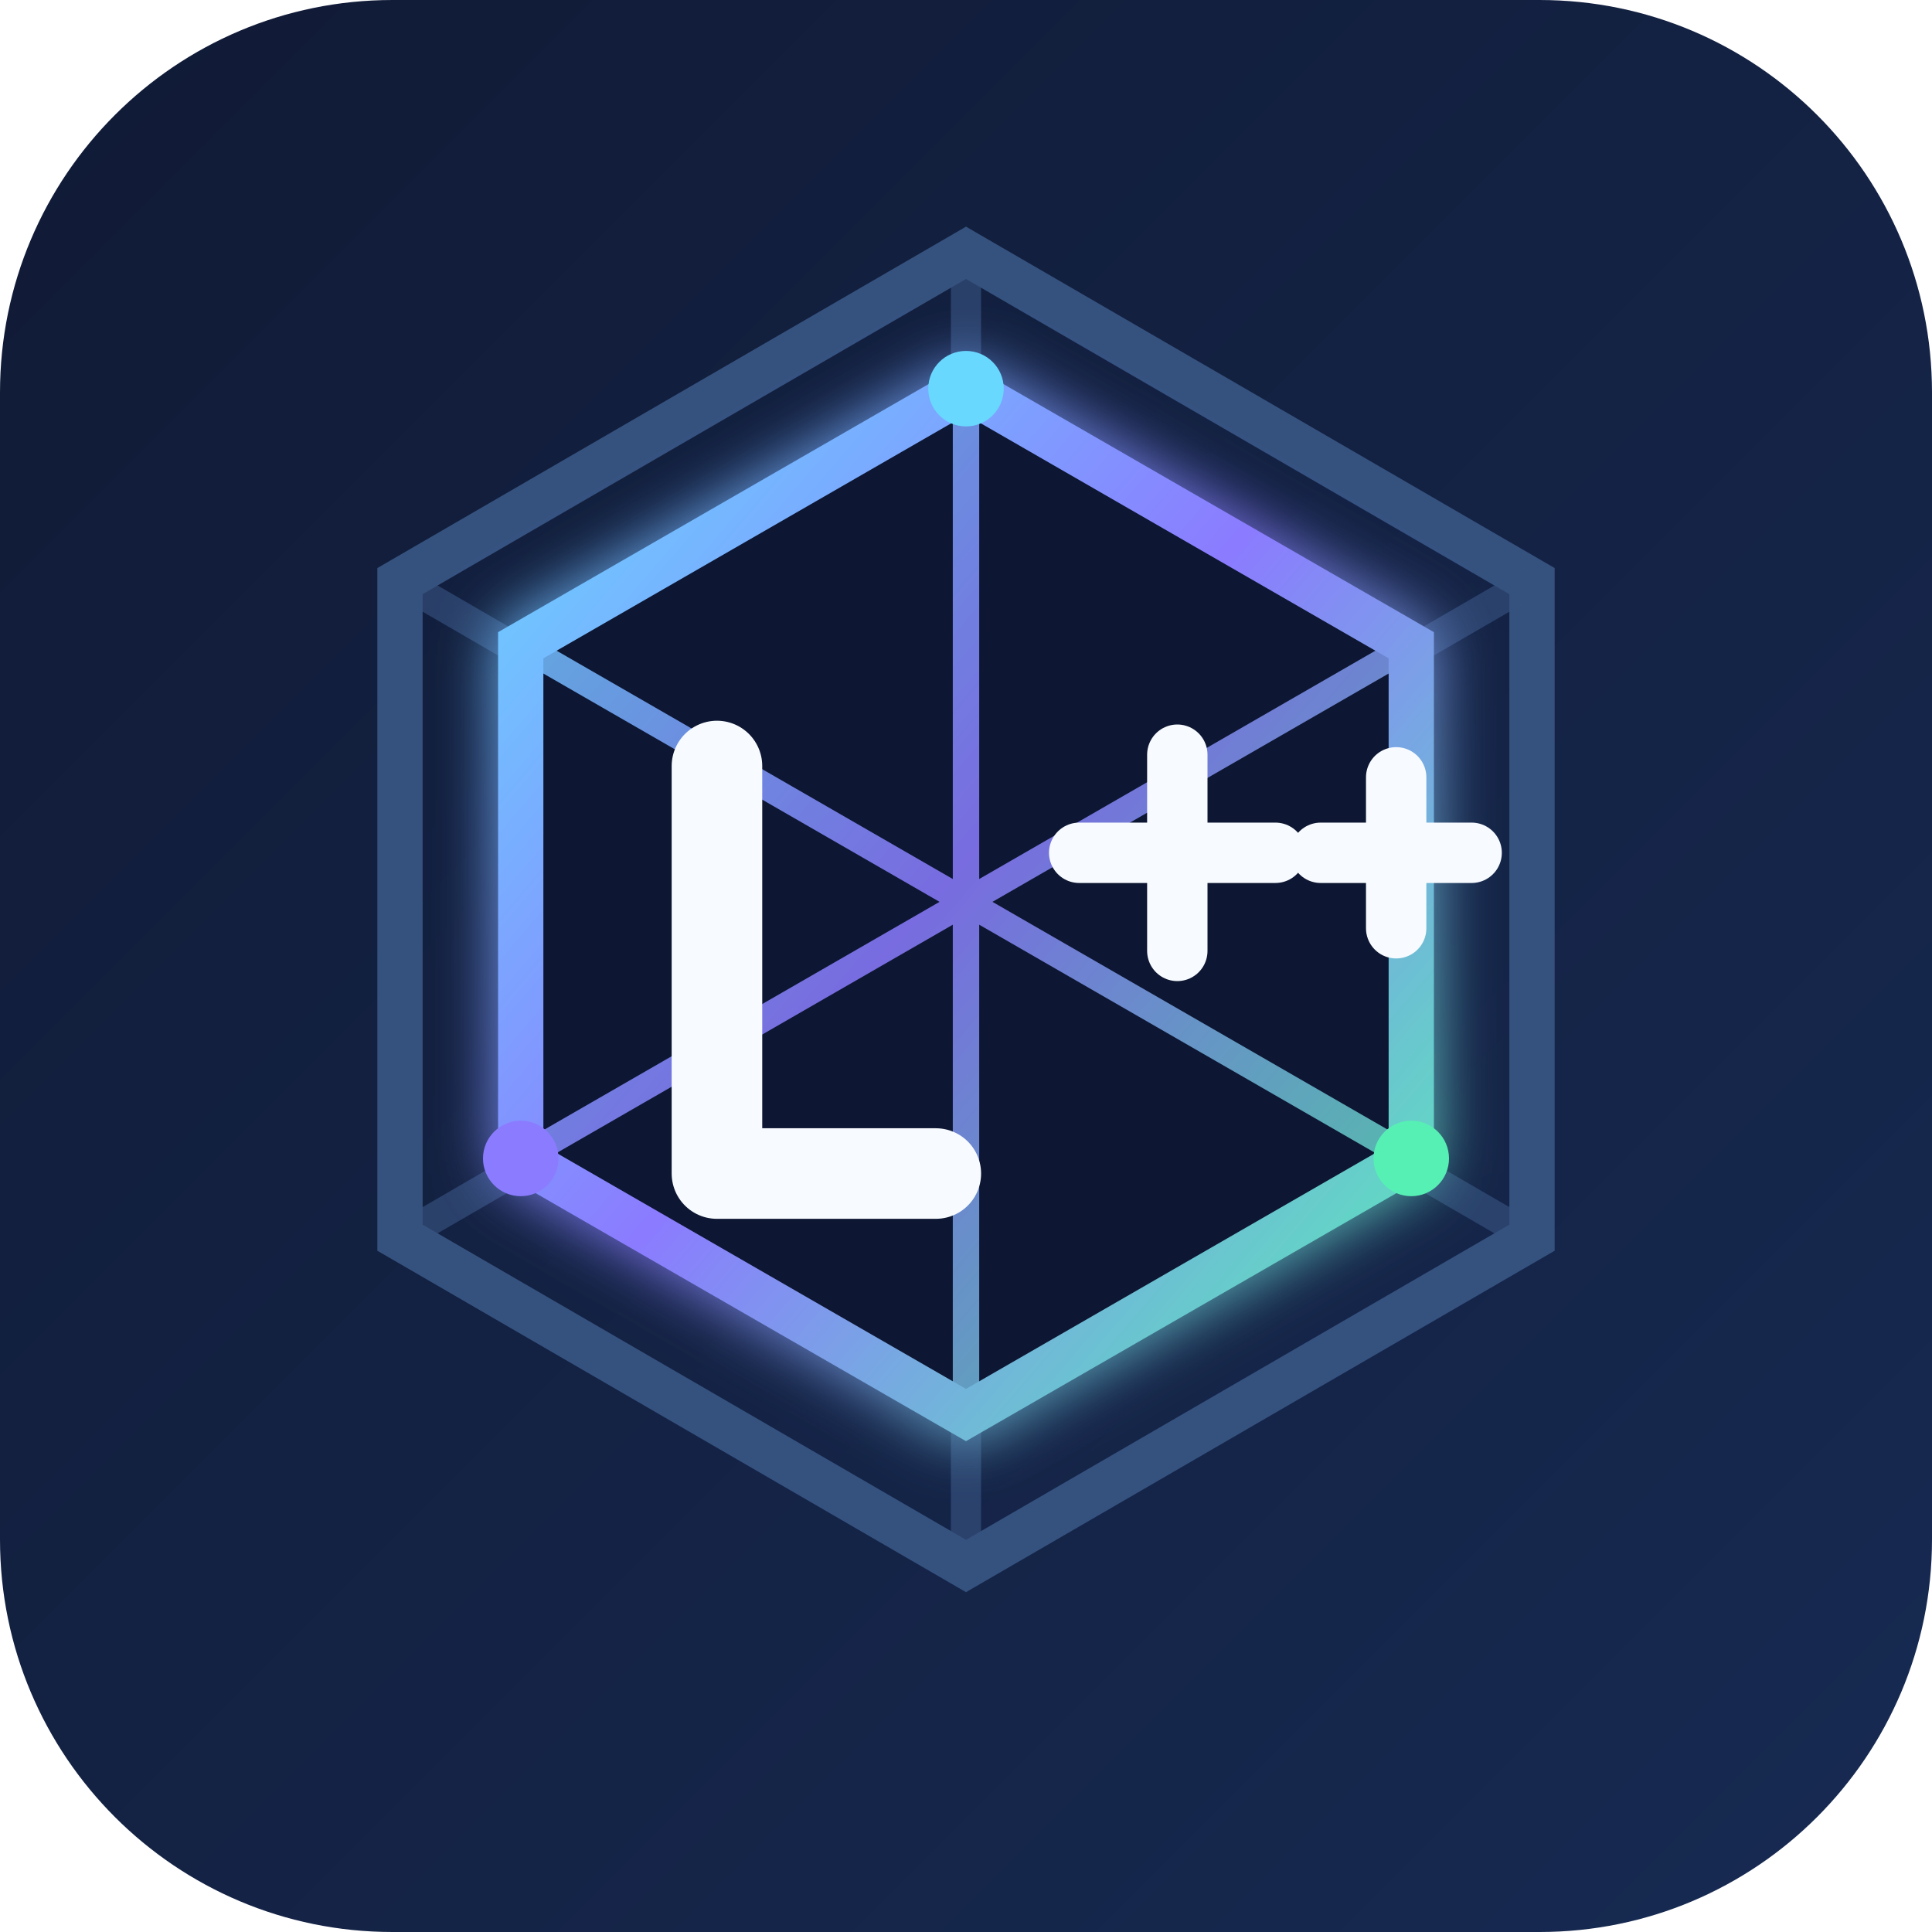
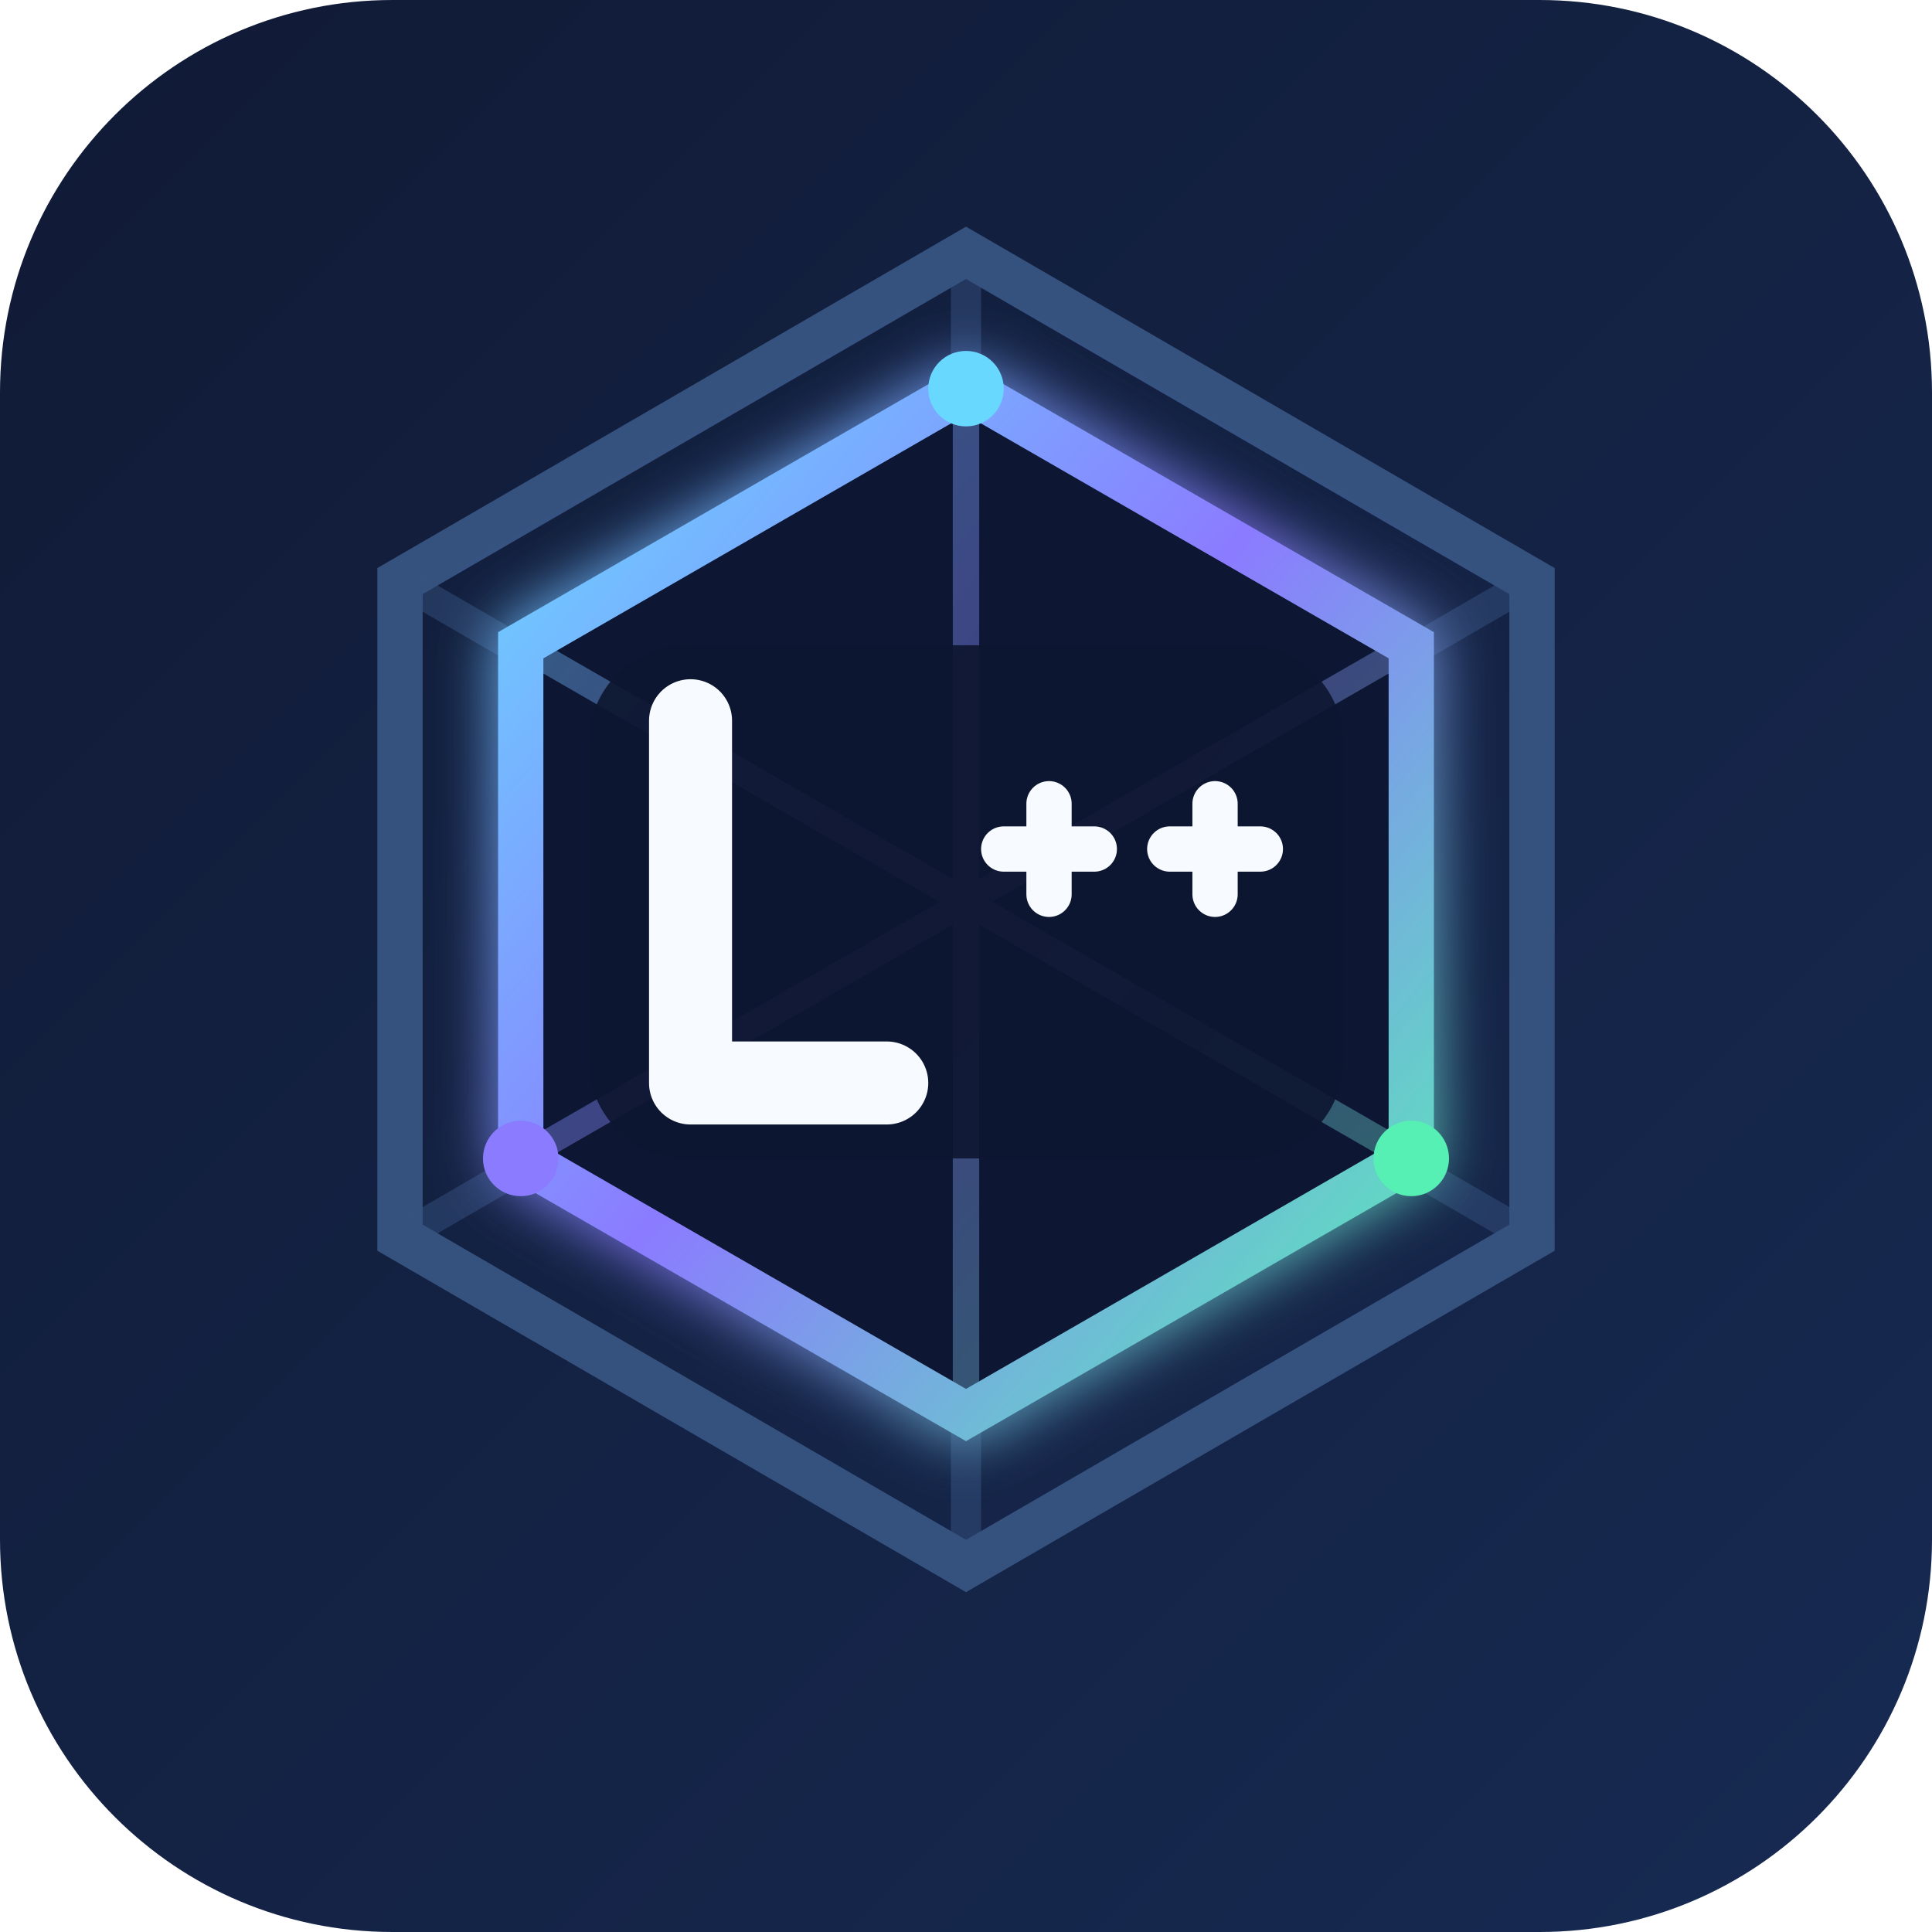
<svg xmlns="http://www.w3.org/2000/svg" viewBox="0 0 512 512" role="img" aria-labelledby="title desc">
  <defs>
    <linearGradient id="bg" x1="0" y1="0" x2="1" y2="1">
      <stop offset="0" stop-color="#101a35" />
      <stop offset="1" stop-color="#172a52" />
    </linearGradient>
    <linearGradient id="prism" x1="0" y1="0" x2="1" y2="1">
      <stop offset="0" stop-color="#69d8ff" />
      <stop offset=".48" stop-color="#8b7bff" />
      <stop offset="1" stop-color="#57f0b4" />
    </linearGradient>
    <filter id="glow" x="-40%" y="-40%" width="180%" height="180%">
      <feGaussianBlur stdDeviation="8" result="blur" />
      <feMerge>
        <feMergeNode in="blur" />
        <feMergeNode in="SourceGraphic" />
      </feMerge>
    </filter>
  </defs>
  <rect width="512" height="512" rx="104" fill="url(#bg)" />
  <path d="M256 67 406 154v174L256 415 106 328V154Z" fill="none" stroke="#35527f" stroke-width="12" />
-   <path d="M256 67v348M106 154l300 174M406 154 106 328" fill="none" stroke="#35527f" stroke-width="8" opacity=".65" />
+   <path d="M256 67v348M106 154l300 174M406 154 106 328" fill="none" stroke="#35527f" stroke-width="8" opacity=".5" />
  <path d="M256 103 374 171v136L256 375 138 307V171Z" fill="#0d1630" stroke="url(#prism)" stroke-width="12" filter="url(#glow)" />
-   <path d="M256 103v272M138 171l236 136M374 171 138 307" fill="none" stroke="url(#prism)" stroke-width="7" opacity=".85" />
-   <path d="M190 203v108h58" fill="none" stroke="#f7fbff" stroke-linecap="round" stroke-linejoin="round" stroke-width="24" />
-   <path d="M286 226h52M312 200v52M350 226h40M370 206v40" fill="none" stroke="#f7fbff" stroke-linecap="round" stroke-width="16" />
+   <path d="M256 103v272M138 171l236 136M374 171 138 307" fill="none" stroke="url(#prism)" stroke-width="7" opacity=".4" />
+   <rect x="156" y="171" width="200" height="136" rx="26" fill="#0d1630" opacity=".92" />
+   <path d="M183 191v96h52" fill="none" stroke="#f7fbff" stroke-linecap="round" stroke-linejoin="round" stroke-width="22" />
+   <path d="M266 225h24M278 213v24M310 225h24M322 213v24" fill="none" stroke="#f7fbff" stroke-linecap="round" stroke-width="12" />
  <circle cx="256" cy="103" r="10" fill="#69d8ff" />
  <circle cx="138" cy="307" r="10" fill="#8b7bff" />
  <circle cx="374" cy="307" r="10" fill="#57f0b4" />
</svg>
